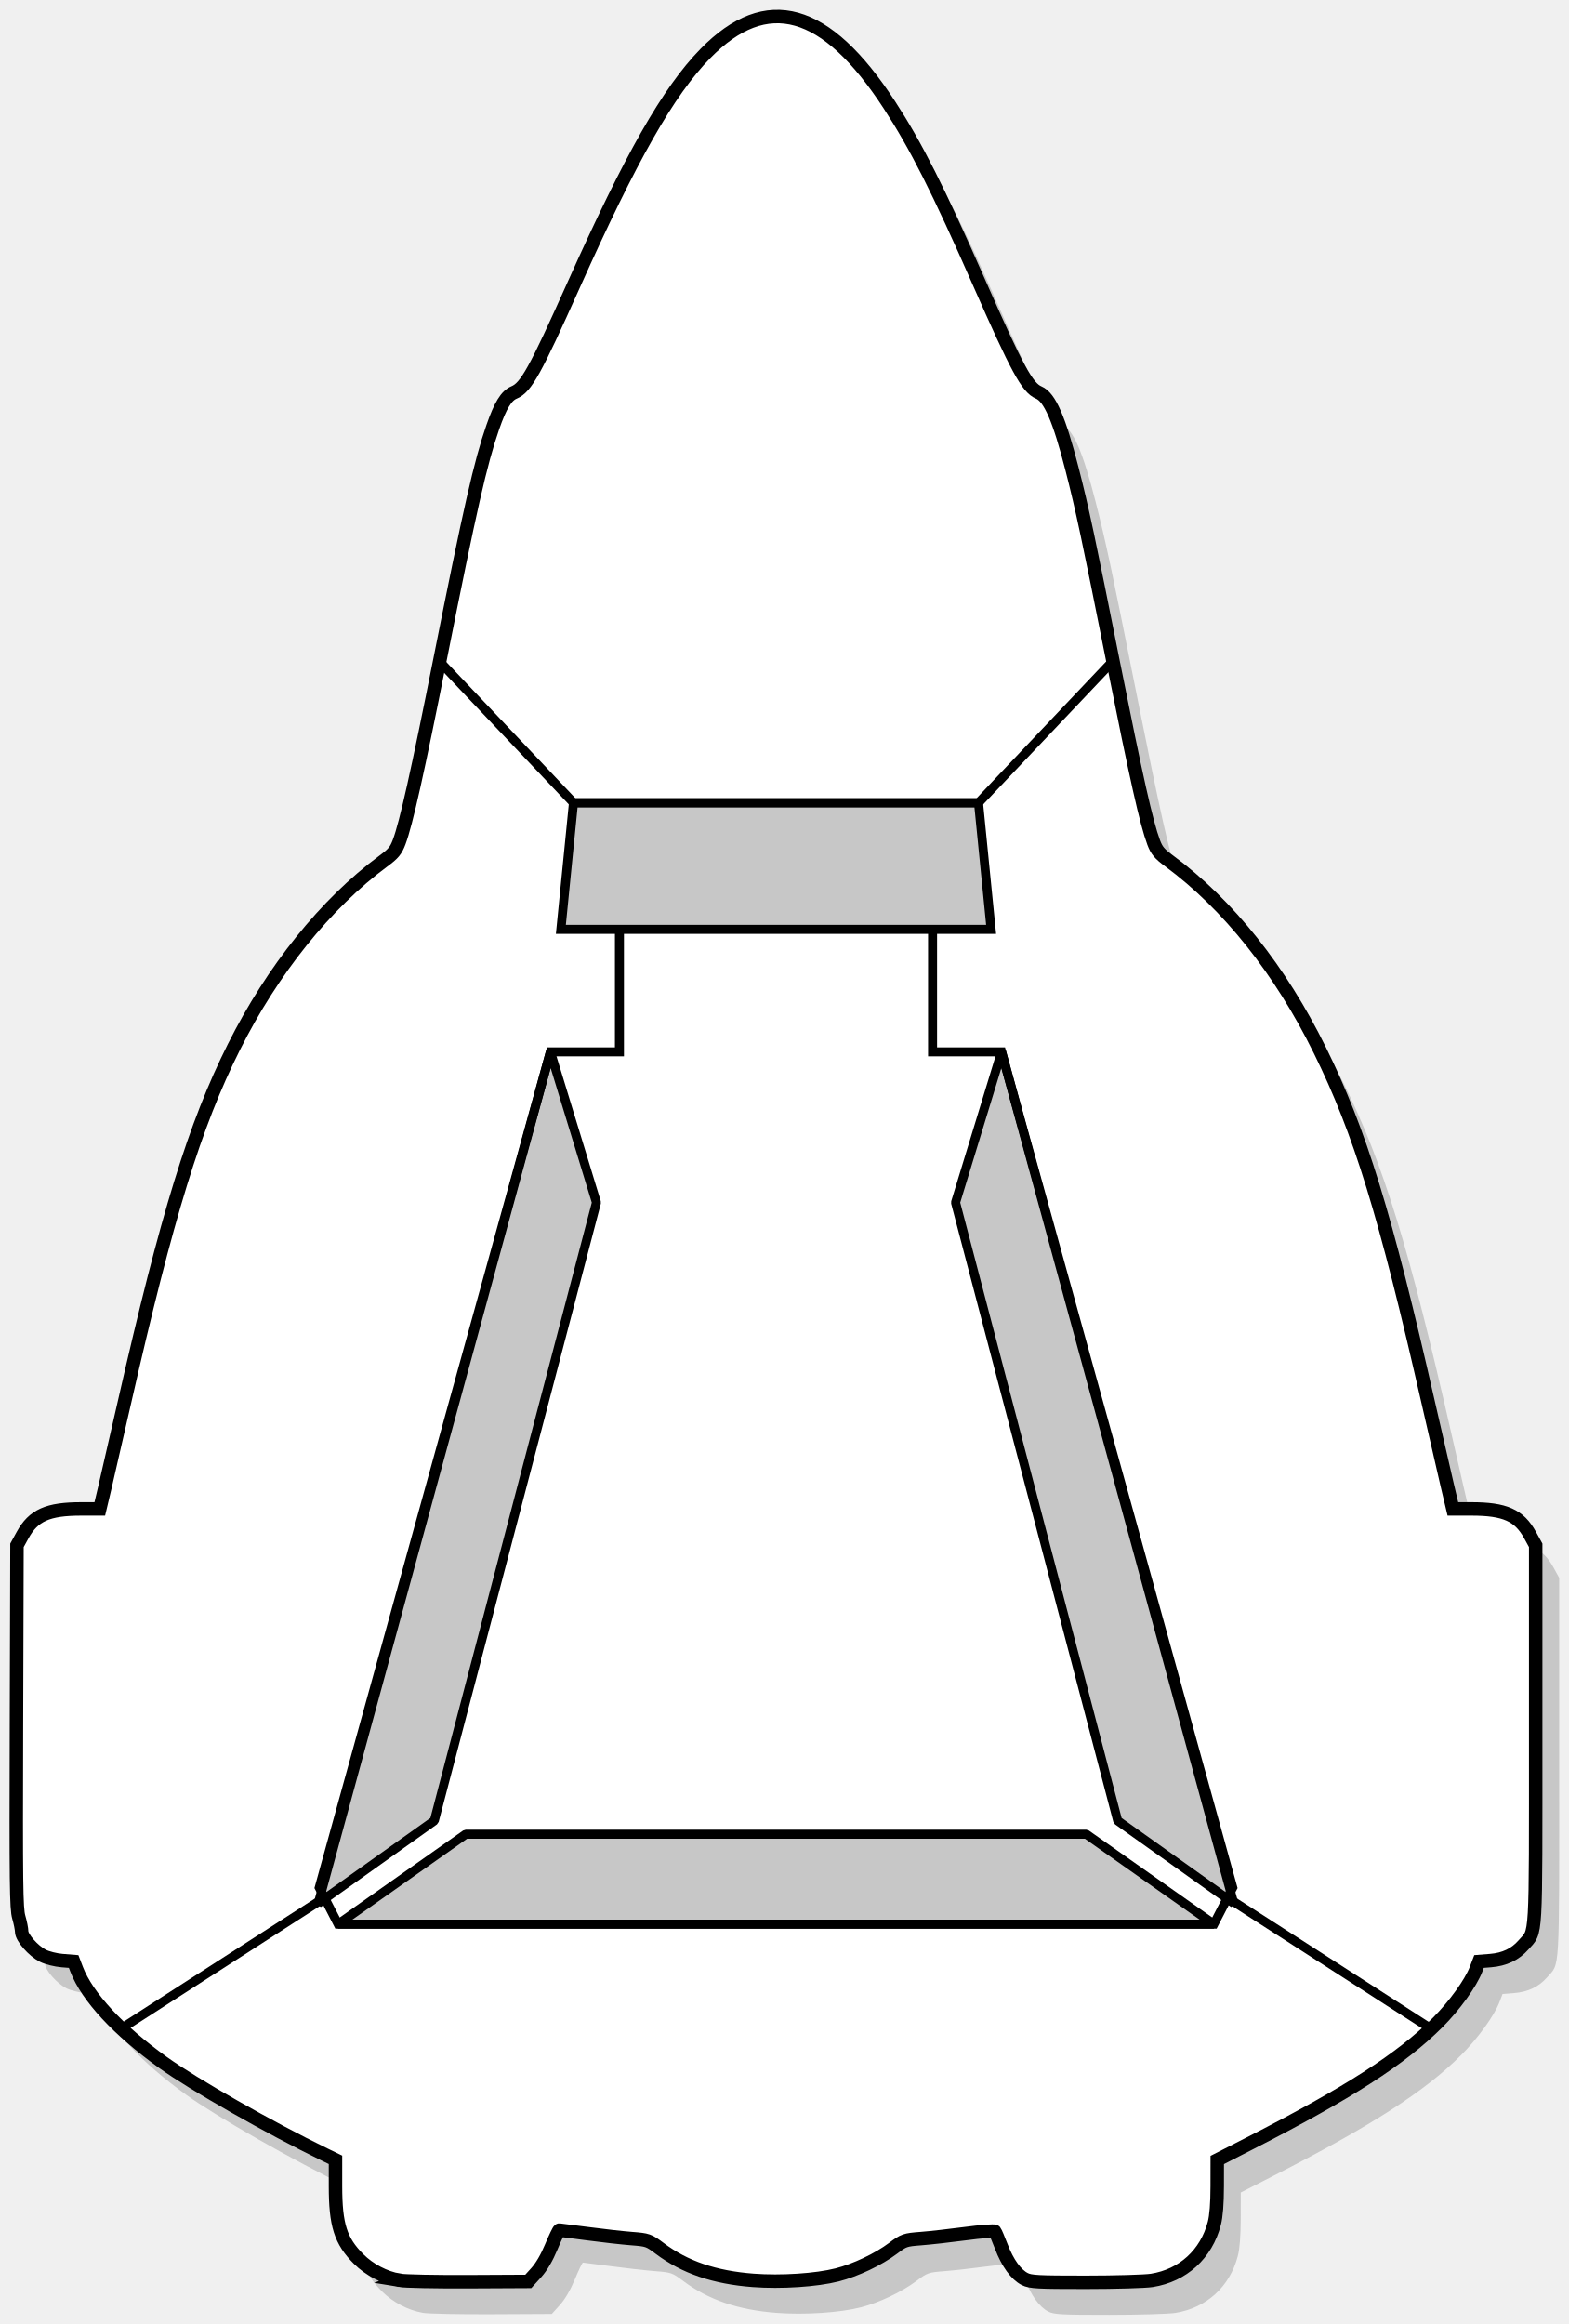
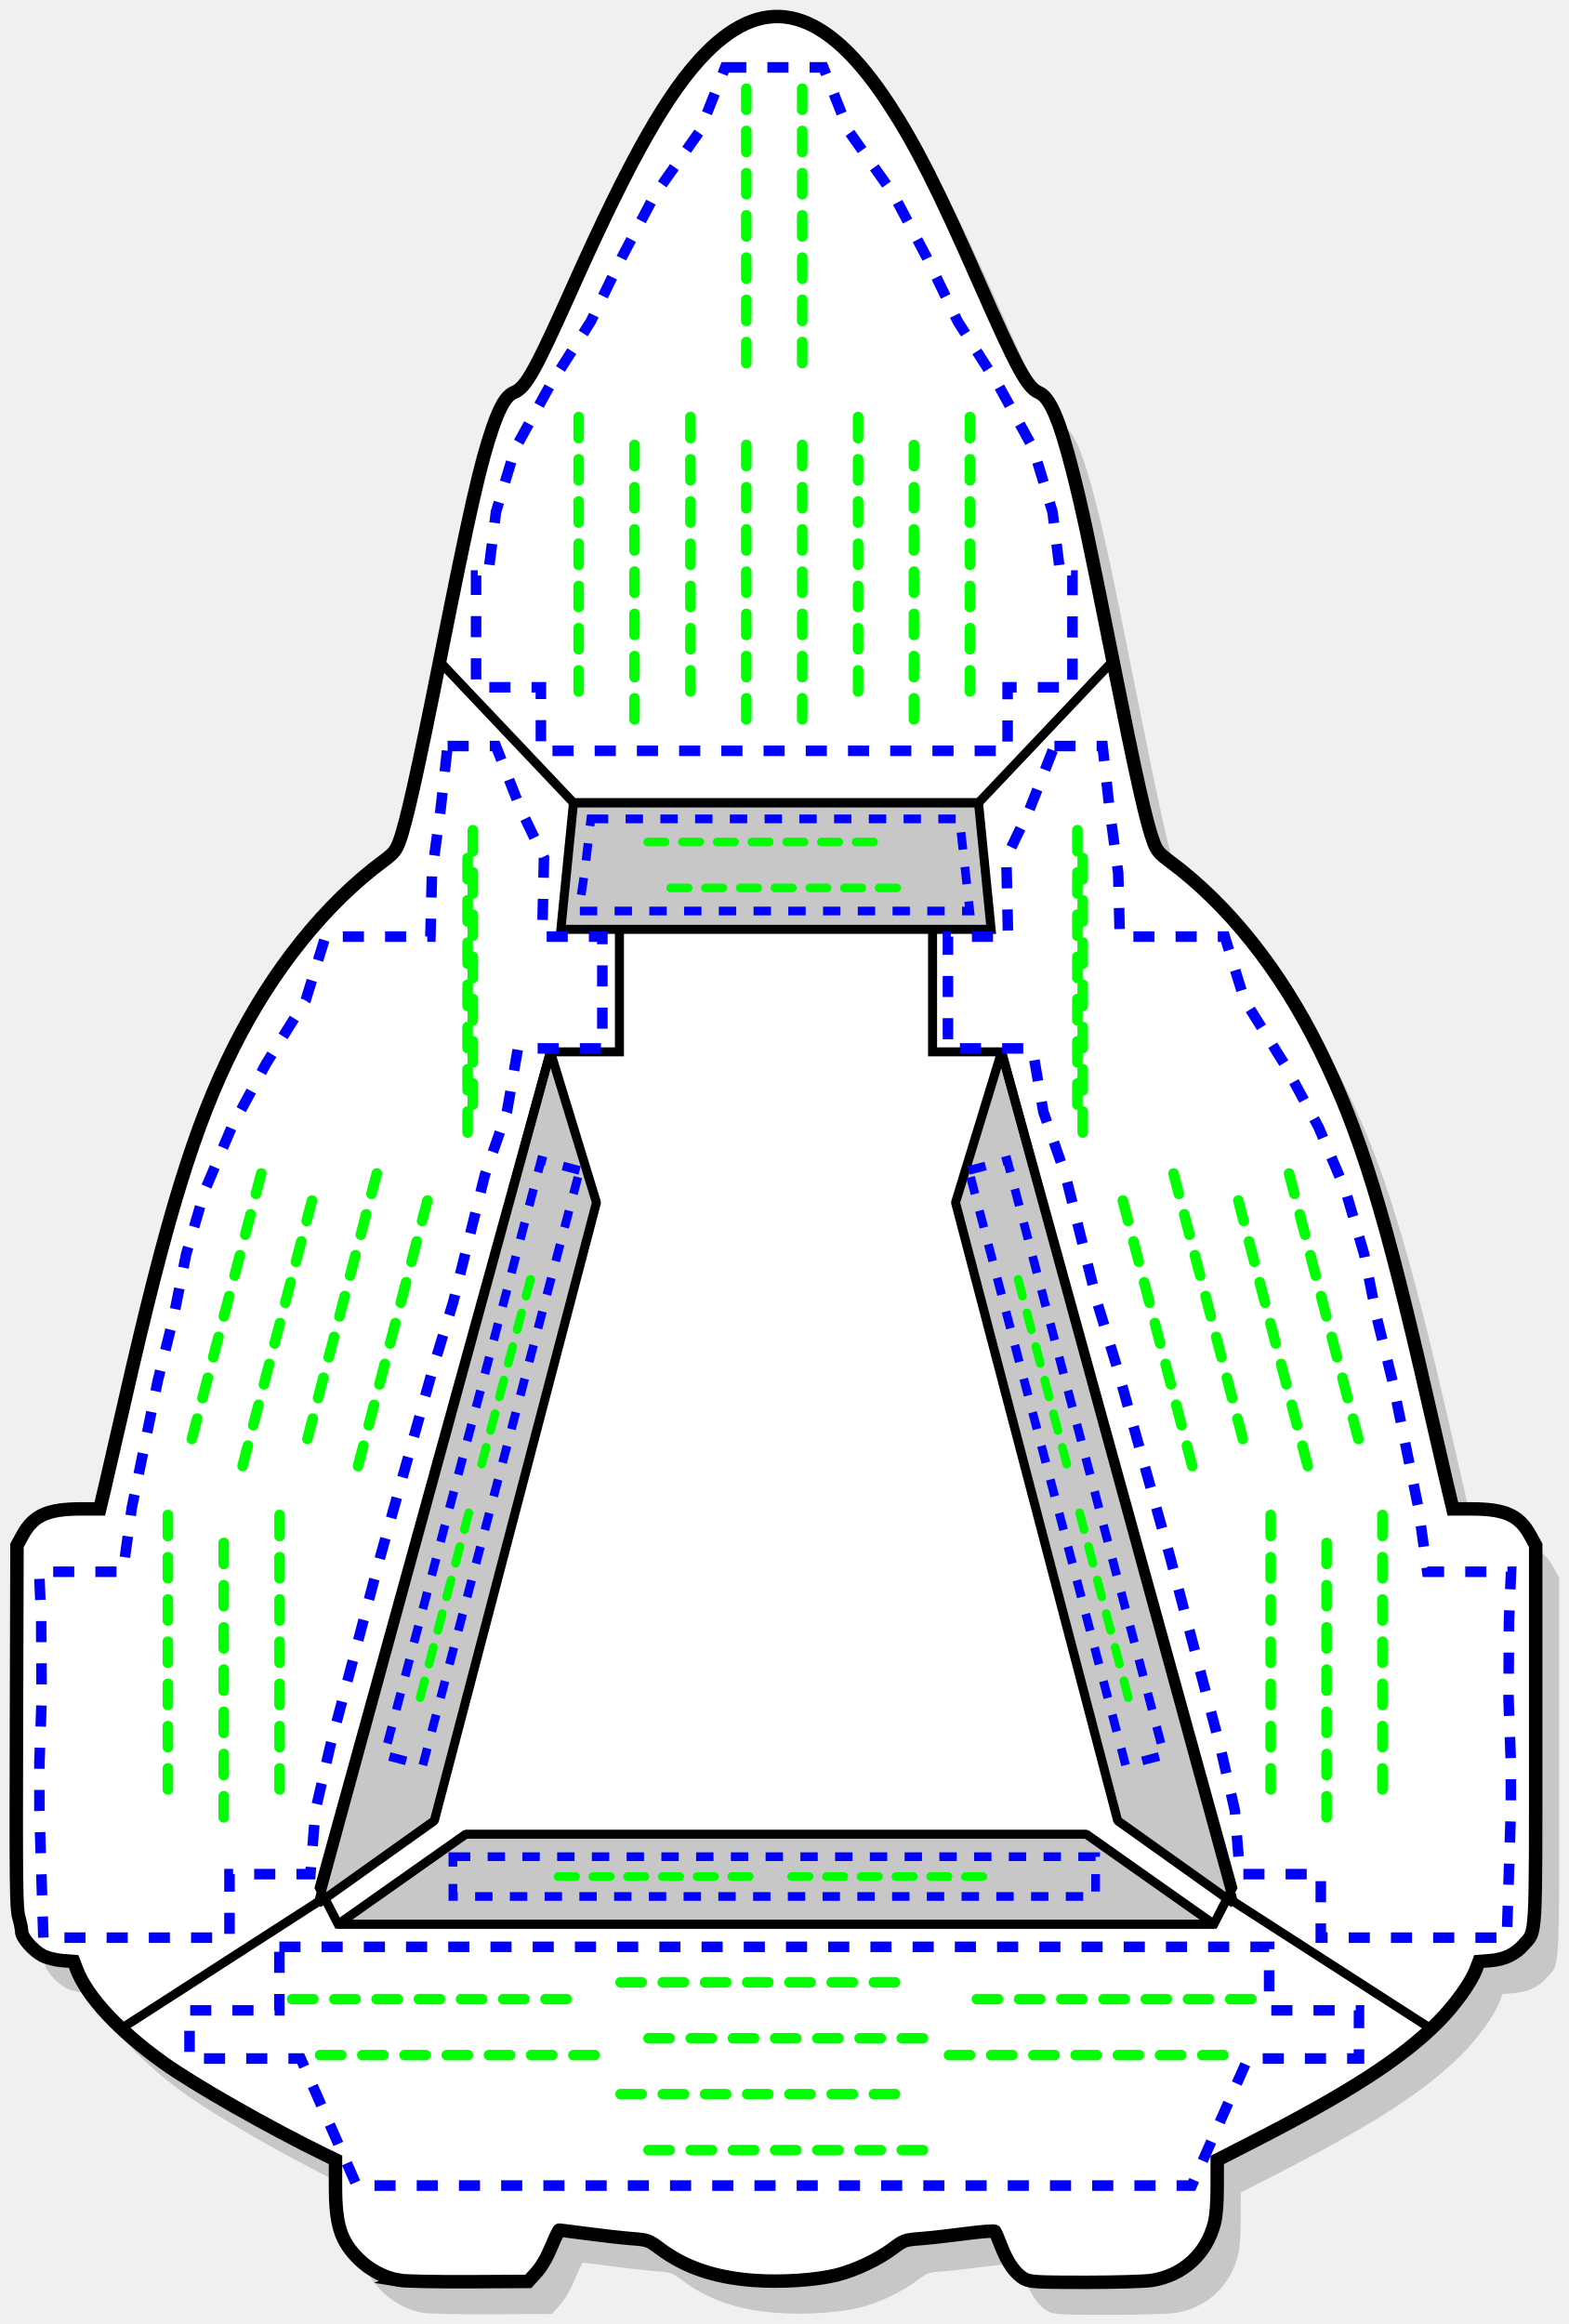
<svg xmlns="http://www.w3.org/2000/svg" viewBox="7.5 52.125 174 257.75">
  <defs>
    <clipPath id="pd-ex1">
      <path clip-rule="evenodd" d="M-4-3H169V250H-4zM57.686 112.87l4.602 15.056-17.311 65.992-11.657 8.3zzM60.412 85.425h42.821l1.29 12.95H59.121zz" />
    </clipPath>
    <clipPath id="pd-ex2">
      <path clip-rule="evenodd" d="M-4-3H169V250H-4zM35.886 204.875h91.872l-12.809-9.03H48.695zz" />
    </clipPath>
    <clipPath id="pd-ex3">
      <path clip-rule="evenodd" d="M-4-3H169V250H-4zM105.958 112.87l-4.602 15.056 17.311 65.992 11.657 8.3zzM60.412 85.425h42.821l1.29 12.95H59.121zz" />
    </clipPath>
  </defs>
  <g transform="matrix(1.036 0 0 1.036 0.000 34.632)" id="g273">
    <g id="armor_diagram_wige_noturret" transform="translate(8.5,17.7)">
      <path style="fill:#c7c7c7" id="path_drop_shadow" d="M44.013 246.783c-1.57-.269-3.204-1.124-4.365-2.284-1.929-1.927-2.472-3.641-2.472-7.798v-2.816l-1.15-.559c-5.913-2.874-14.034-7.501-17.35-9.885-4.76-3.423-8.098-7.027-9.215-9.95l-.32-.837-1.239-.099c-.681-.055-1.609-.288-2.061-.519-1.021-.521-2.266-1.943-2.266-2.589 0-.266-.138-.958-.307-1.538-.268-.922-.299-3.499-.25-20.431l.057-19.376 .6-1.093c1.167-2.126 2.694-2.807 6.292-2.807h1.973l.512-2.15c.281-1.183 1.238-5.345 2.126-9.25 4.558-20.044 7.529-29.688 11.726-38.061 4.143-8.265 9.839-15.347 16.006-19.9 1.07-.79 1.337-1.113 1.685-2.039 .74-1.968 1.973-7.479 4.385-19.6 3.209-16.124 4.323-21.025 5.637-24.8 .816-2.344 1.447-3.374 2.277-3.721 1.287-.538 2.248-2.269 6.371-11.479 6.143-13.721 10.139-20.744 14.117-24.808 6.556-6.699 12.907-4.923 19.699 5.508 2.864 4.398 5.22 9.065 9.594 19 4.067 9.239 5.171 11.274 6.391 11.784 1.179 .493 2.196 2.829 3.574 8.216 1.093 4.268 1.747 7.339 4.43 20.8 2.439 12.233 3.53 17.088 4.303 19.148 .327 .872 .612 1.212 1.666 1.991 6.309 4.659 11.895 11.675 16.129 20.261 4.3 8.721 7.019 17.559 11.598 37.7 .788 3.465 1.704 7.447 2.037 8.85l.605 2.55h1.974c3.599 0 5.126 .681 6.293 2.807l.6 1.093v20.3c0 22.484 .093 20.883-1.306 22.476-.887 1.01-2.035 1.557-3.521 1.676l-1.239 .099-.32 .837c-.563 1.475-2.311 3.897-4.113 5.699-3.893 3.893-9.589 7.558-20.071 12.913l-3.523 1.8-.004 2.808c-.003 1.865-.107 3.203-.311 3.985-.857 3.292-3.358 5.57-6.693 6.098-.715 .113-3.91 .206-7.1 .207-5.125 0-5.881-.04-6.495-.348-.942-.474-1.845-1.724-2.518-3.484-.308-.806-.619-1.537-.692-1.623-.072-.087-1.474 .02-3.114 .238-1.64 .217-3.792 .458-4.782 .535-1.734 .134-1.844 .173-3 1.041-1.575 1.183-4.015 2.342-5.983 2.842-2.233 .568-6.003 .815-8.985 .589-4.154-.315-7.328-1.4-10.033-3.431-1.156-.868-1.266-.906-3-1.041-.99-.077-3.105-.313-4.7-.526s-2.955-.387-3.022-.388c-.067 0-.457 .809-.868 1.799-.478 1.154-1.055 2.141-1.606 2.75l-.86 .95-6.373 .032c-3.505 .017-6.851-.05-7.435-.15z" />
      <defs>
        <clipPath id="wige-noturret-armor-outline-1" clipPathUnits="userSpaceOnUse">
          <path d="m 41.496,243.3 c -1.57,-0.269 -3.204,-1.124 -4.365,-2.284 -1.929,-1.927 -2.472,-3.641 -2.472,-7.798 v -2.816 l -1.15,-0.559 c -5.913,-2.874 -14.034,-7.501 -17.35,-9.885 -4.76,-3.423 -8.098,-7.027 -9.215,-9.95 l -0.32,-0.837 -1.239,-0.099 c -0.681,-0.055 -1.609,-0.288 -2.061,-0.519 -1.021,-0.521 -2.266,-1.943 -2.266,-2.589 0,-0.266 -0.138,-0.958 -0.307,-1.538 -0.268,-0.922 -0.299,-3.499 -0.25,-20.431 l 0.057,-19.376 0.6,-1.093 c 1.167,-2.126 2.694,-2.807 6.292,-2.807 h 1.973 l 0.512,-2.15 c 0.281,-1.183 1.238,-5.345 2.126,-9.25 4.558,-20.044 7.529,-29.688 11.726,-38.061 4.143,-8.265 9.839,-15.347 16.006,-19.9 1.07,-0.79 1.337,-1.113 1.685,-2.039 0.74,-1.968 1.973,-7.479 4.385,-19.6 3.209,-16.124 4.323,-21.025 5.637,-24.8 0.816,-2.344 1.447,-3.374 2.277,-3.721 1.287,-0.538 2.248,-2.269 6.371,-11.479 6.143,-13.721 10.139,-20.744 14.117,-24.808 6.556,-6.699 12.907,-4.923 19.699,5.508 2.864,4.398 5.22,9.065 9.594,19 4.067,9.239 5.171,11.274 6.391,11.784 1.179,0.493 2.196,2.829 3.574,8.216 1.093,4.268 1.747,7.339 4.43,20.8 2.439,12.233 3.53,17.088 4.303,19.148 0.327,0.872 0.612,1.212 1.666,1.991 6.309,4.659 11.895,11.675 16.129,20.261 4.3,8.721 7.019,17.559 11.598,37.7 0.788,3.465 1.704,7.447 2.037,8.85 l 0.605,2.55 h 1.974 c 3.599,0 5.126,0.681 6.293,2.807 l 0.6,1.093 v 20.3 c 0,22.484 0.093,20.883 -1.306,22.476 -0.887,1.01 -2.035,1.557 -3.521,1.676 l -1.239,0.099 -0.32,0.837 c -0.563,1.475 -2.311,3.897 -4.113,5.699 -3.893,3.893 -9.589,7.558 -20.071,12.913 l -3.523,1.8 -0.004,2.808 c -0.003,1.865 -0.107,3.203 -0.311,3.985 -0.857,3.292 -3.358,5.57 -6.693,6.098 -0.715,0.113 -3.91,0.206 -7.1,0.207 -5.125,0 -5.881,-0.04 -6.495,-0.348 -0.942,-0.474 -1.845,-1.724 -2.518,-3.484 -0.308,-0.806 -0.619,-1.537 -0.692,-1.623 -0.072,-0.087 -1.474,0.02 -3.114,0.238 -1.64,0.217 -3.792,0.458 -4.782,0.535 -1.734,0.134 -1.844,0.173 -3,1.041 -1.575,1.183 -4.015,2.342 -5.983,2.842 -2.233,0.568 -6.003,0.815 -8.985,0.589 -4.154,-0.315 -7.328,-1.4 -10.033,-3.431 -1.156,-0.868 -1.266,-0.906 -3,-1.041 -0.99,-0.077 -3.105,-0.313 -4.7,-0.526 -1.595,-0.213 -2.955,-0.387 -3.022,-0.388 -0.067,0 -0.457,0.809 -0.868,1.799 -0.478,1.154 -1.055,2.141 -1.606,2.75 l -0.86,0.95 -6.373,0.032 c -3.505,0.017 -6.851,-0.05 -7.435,-0.15 z" />
        </clipPath>
      </defs>
      <g clip-path="url(#wige-noturret-armor-outline-1)">
        <rect fill="#ffffff" stroke="none" pointer-events="none" x="-30" y="-50" width="230" height="350" />
        <path class="armor unitLocation" data-loc="FR" fill="#ffffff" stroke="none" d="M0-50H170L117.764 70.075 103.504 85.125H60.14L45.88 70.075z" />
        <path class="armor unitLocation" data-loc="RR" fill="#ffffff" stroke="none" d="M0 223.9l33.48-21.558 1.46 2.833h93.764l1.46-2.833L170 228v72H0z" />
        <g clip-path="url(#pd-ex1)">
          <path class="armor unitLocation" data-loc="LS" fill="#ffffff" stroke="none" d="M-30-50H0L45.88 70.075l14.26 15.05L58.79 98.675H65.06V111.79H57.67L32.92 201.255l.56 1.087L0 223.9H-30z" clip-path="url(#pd-ex2)" />
        </g>
        <g clip-path="url(#pd-ex3)">
          <path class="armor unitLocation" data-loc="RS" fill="#ffffff" stroke="none" d="M170-50h30V228H170l-39.836-25.658.56-1.087L105.974 111.79H98.584V98.675H104.854L103.504 85.125l14.26-15.05z" clip-path="url(#pd-ex2)" />
        </g>
      </g>
      <path style="fill:none;stroke-width:1.44;stroke:#000000" id="path_outline" d="M41.496 243.3c-1.57-.269-3.204-1.124-4.365-2.284-1.929-1.927-2.472-3.641-2.472-7.798v-2.816l-1.15-.559c-5.913-2.874-14.034-7.501-17.35-9.885-4.76-3.423-8.098-7.027-9.215-9.95l-.32-.837-1.239-.099c-.681-.055-1.609-.288-2.061-.519-1.021-.521-2.266-1.943-2.266-2.589 0-.266-.138-.958-.307-1.538-.268-.922-.299-3.499-.25-20.431l.057-19.376 .6-1.093c1.167-2.126 2.694-2.807 6.292-2.807h1.973l.512-2.15c.281-1.183 1.238-5.345 2.126-9.25 4.558-20.044 7.529-29.688 11.726-38.061 4.143-8.265 9.839-15.347 16.006-19.9 1.07-.79 1.337-1.113 1.685-2.039 .74-1.968 1.973-7.479 4.385-19.6 3.209-16.124 4.323-21.025 5.637-24.8 .816-2.344 1.447-3.374 2.277-3.721 1.287-.538 2.248-2.269 6.371-11.479 6.143-13.721 10.139-20.744 14.117-24.808 6.556-6.699 12.907-4.923 19.699 5.508 2.864 4.398 5.22 9.065 9.594 19 4.067 9.239 5.171 11.274 6.391 11.784 1.179 .493 2.196 2.829 3.574 8.216 1.093 4.268 1.747 7.339 4.43 20.8 2.439 12.233 3.53 17.088 4.303 19.148 .327 .872 .612 1.212 1.666 1.991 6.309 4.659 11.895 11.675 16.129 20.261 4.3 8.721 7.019 17.559 11.598 37.7 .788 3.465 1.704 7.447 2.037 8.85l.605 2.55h1.974c3.599 0 5.126 .681 6.293 2.807l.6 1.093v20.3c0 22.484 .093 20.883-1.306 22.476-.887 1.01-2.035 1.557-3.521 1.676l-1.239 .099-.32 .837c-.563 1.475-2.311 3.897-4.113 5.699-3.893 3.893-9.589 7.558-20.071 12.913l-3.523 1.8-.004 2.808c-.003 1.865-.107 3.203-.311 3.985-.857 3.292-3.358 5.57-6.693 6.098-.715 .113-3.91 .206-7.1 .207-5.125 0-5.881-.04-6.495-.348-.942-.474-1.845-1.724-2.518-3.484-.308-.806-.619-1.537-.692-1.623-.072-.087-1.474 .02-3.114 .238-1.64 .217-3.792 .458-4.782 .535-1.734 .134-1.844 .173-3 1.041-1.575 1.183-4.015 2.342-5.983 2.842-2.233 .568-6.003 .815-8.985 .589-4.154-.315-7.328-1.4-10.033-3.431-1.156-.868-1.266-.906-3-1.041-.99-.077-3.105-.313-4.7-.526s-2.955-.387-3.022-.388c-.067 0-.457 .809-.868 1.799-.478 1.154-1.055 2.141-1.606 2.75l-.86 .95-6.373 .032c-3.505 .017-6.851-.05-7.435-.15z" />
      <path style="fill:#c7c7c7;stroke-width:0.966;stroke:#000000" d="M60.14 85.125h43.364l1.35 13.55H58.79z" class="structure unitLocation" data-loc="FR" />
      <path style="fill:#c7c7c7;stroke-width:0.966;stroke:#000000;stroke-linejoin:bevel" d="M57.67 111.79l4.93 16.13L45.24 194.1l-12.43 8.85z" class="structure unitLocation" data-loc="LS" />
      <path style="fill:#c7c7c7;stroke-width:0.966;stroke:#000000;stroke-linejoin:bevel" d="M105.974 111.79l-4.93 16.13 17.36 66.18 12.43 8.85z" class="structure unitLocation" data-loc="RS" />
      <path style="fill:#c7c7c7;stroke-width:0.966;stroke:#000000;stroke-linejoin:bevel" d="M34.94 205.175h93.764l-13.66-9.63H48.6z" class="structure unitLocation" data-loc="RR" />
      <path style="fill:none;stroke-width:0.966;stroke:#000000" d="M11.87 216.255l21.61-13.913 1.46 2.833h93.764l1.46-2.833 21.61 13.913M33.48 202.342l-.56-1.087L57.67 111.79h7.39V98.675m33.524 0V111.79h7.39l24.75 89.465-.56 1.087M45.88 70.075l14.26 15.05h43.364l14.26-15.05" />
      <g fill="none" id="armorPips">
-         <g transform="translate(81.635,5.58)" class="paperdoll-pip-profile">
-           <rect x="-6.07" width="12.14" y="0" height="6.8" data-fill="armor" data-location="FR" />
-           <rect x="-11.48" width="22.96" y="6.8" height="6.8" data-fill="armor" data-location="FR" />
-           <rect x="-15.68" width="31.36" y="13.6" height="6.8" data-fill="armor" data-location="FR" />
-           <rect x="-18.67" width="37.34" y="20.4" height="6.8" data-fill="armor" data-location="FR" />
-           <rect x="-22.26" width="44.52" y="27.2" height="6.8" data-fill="armor" data-location="FR" />
-           <rect x="-27.35" width="54.7" y="34.0" height="6.8" data-fill="armor" data-location="FR" />
-           <rect x="-29.76" width="59.52" y="40.8" height="6.8" data-fill="armor" data-location="FR" />
-           <rect x="-31.46" width="62.92" y="47.6" height="6.8" data-fill="armor" data-location="FR" />
-           <rect x="-32.74" width="65.48" y="54.4" height="6.8" data-fill="armor" data-location="FR" />
-           <rect x="-32.74" width="65.48" y="61.2" height="6.8" data-fill="armor" data-location="FR" />
-           <rect x="-25.8" width="51.6" y="68" height="6.8" data-fill="armor" data-location="FR" />
+         <path data-fill="armor" data-location="FR" d="M 76.38 6.4 L 86.89 6.4 L 89.59 13.2 L 94.4 20 L 97.99 26.8 L 101.28 33.6 L 105.62 40.4 L 109.37 47.2 L 111.43 54 L 112.28 60.8 L 113.56 60.8 L 113.56 72.76 L 106.62 72.76 L 106.62 79.56 L 56.65 79.56 L 56.65 72.76 L 49.71 72.76 L 49.71 60.8 L 50.99 60.8 L 51.84 54 L 53.9 47.2 L 57.65 40.4 L 61.99 33.6 L 65.28 26.8 L 68.87 20 L 73.68 13.2 Z" style="fill: none; stroke: rgb(0, 0, 255); stroke-width: 1.13; stroke-dasharray: 2.26;" />
+         <g data-rail="armor" data-location="FR">
+           <path d="M 78.64 8.68 L 78.64 38.6" style="fill: none; stroke: rgb(0, 255, 0); stroke-width: 1.13; stroke-linecap: round; stroke-dasharray: 2.26;" data-rail-capacity="5" data-rail-index="1" />
+           <path d="M 84.63 8.68 L 84.63 38.6" style="fill: none; stroke: rgb(0, 255, 0); stroke-width: 1.13; stroke-linecap: round; stroke-dasharray: 2.26;" data-rail-capacity="5" data-rail-index="2" />
+           <path d="M 72.66 43.83 L 72.66 73.75" style="fill: none; stroke: rgb(0, 255, 0); stroke-width: 1.13; stroke-linecap: round; stroke-dasharray: 2.26;" data-rail-capacity="5" data-rail-index="3" />
+           <path d="M 90.61 43.83 L 90.61 73.75" style="fill: none; stroke: rgb(0, 255, 0); stroke-width: 1.13; stroke-linecap: round; stroke-dasharray: 2.26;" data-rail-capacity="5" data-rail-index="4" />
+           <path d="M 60.69 43.83 L 60.69 73.75" style="fill: none; stroke: rgb(0, 255, 0); stroke-width: 1.13; stroke-linecap: round; stroke-dasharray: 2.26;" data-rail-capacity="5" data-rail-index="5" />
+           <path d="M 102.58 43.83 L 102.58 73.75" style="fill: none; stroke: rgb(0, 255, 0); stroke-width: 1.13; stroke-linecap: round; stroke-dasharray: 2.26;" data-rail-capacity="5" data-rail-index="6" />
+           <path d="M 78.64 46.82 L 78.64 76.74" style="fill: none; stroke: rgb(0, 255, 0); stroke-width: 1.13; stroke-linecap: round; stroke-dasharray: 2.26;" data-rail-capacity="5" data-rail-index="7" />
+           <path d="M 84.63 46.82 L 84.63 76.74" style="fill: none; stroke: rgb(0, 255, 0); stroke-width: 1.13; stroke-linecap: round; stroke-dasharray: 2.26;" data-rail-capacity="5" data-rail-index="8" />
+           <path d="M 66.67 46.82 L 66.67 76.74" style="fill: none; stroke: rgb(0, 255, 0); stroke-width: 1.13; stroke-linecap: round; stroke-dasharray: 2.26;" data-rail-capacity="5" data-rail-index="9" />
+           <path d="M 96.59 46.82 L 96.59 76.74" style="fill: none; stroke: rgb(0, 255, 0); stroke-width: 1.13; stroke-linecap: round; stroke-dasharray: 2.26;" data-rail-capacity="5" data-rail-index="10" />
        </g>
-         <g transform="translate(100.55,78.23399)" class="paperdoll-pip-profile">
-           <rect x="10.26" width="6.8" y="0" height="6.8" data-fill="armor" data-location="RS" />
-           <rect x="4.93" width="13.63" y="6.8" height="6.8" data-fill="armor" data-location="RS" />
-           <rect x="5.3" width="13.6" y="13.6" height="6.8" data-fill="armor" data-location="RS" />
-           <rect x="-1.14" width="31.28" y="20.4" height="6.8" data-fill="armor" data-location="RS" />
-           <rect x="-1.14" width="35.5" y="27.2" height="6.8" data-fill="armor" data-location="RS" />
-           <rect x="7.9" width="30.73" y="34.0" height="6.8" data-fill="armor" data-location="RS" />
-           <rect x="10.27" width="31.45" y="40.8" height="6.8" data-fill="armor" data-location="RS" />
-           <rect x="12.63" width="31.775" y="47.6" height="6.8" data-fill="armor" data-location="RS" />
-           <rect x="13.8" width="31.9" y="54.4" height="6.8" data-fill="armor" data-location="RS" />
-           <rect x="15.88" width="31.25" y="61.2" height="6.8" data-fill="armor" data-location="RS" />
-           <rect x="17.97" width="31.1" y="68" height="6.8" data-fill="armor" data-location="RS" />
-           <rect x="19.53" width="30.41" y="74.8" height="6.8" data-fill="armor" data-location="RS" />
-           <rect x="21.9" width="29.92" y="81.6" height="6.8" data-fill="armor" data-location="RS" />
-           <rect x="23.36" width="37.43" y="88.4" height="6.8" data-fill="armor" data-location="RS" />
-           <rect x="25.43" width="34.92" y="95.2" height="6.8" data-fill="armor" data-location="RS" />
-           <rect x="26.99" width="33.7" y="102" height="6.8" data-fill="armor" data-location="RS" />
-           <rect x="29.05" width="31.79" y="108.8" height="6.8" data-fill="armor" data-location="RS" />
-           <rect x="30.12" width="30.57" y="115.6" height="6.8" data-fill="armor" data-location="RS" />
-           <rect x="38.78" width="21.56" y="122.4" height="6.8" data-fill="armor" data-location="RS" />
+         <path data-fill="armor" data-location="RS" d="M 111.63 79.05 L 116.79 79.05 L 117.54 85.85 L 118.46 92.65 L 118.63 99.45 L 129.87 99.45 L 131.98 106.25 L 136.23 113.05 L 139.91 119.85 L 142.8 126.65 L 144.79 133.45 L 146.15 140.25 L 147.83 147.05 L 150.61 160.65 L 151.55 167.45 L 160.52 167.45 L 160.3 172.62 L 160.25 181.05 L 160.5 187.85 L 160.5 193.02 L 160.07 206.62 L 140.15 206.62 L 140.15 199.82 L 131.49 199.82 L 130.95 193.02 L 129.39 186.22 L 124 165.82 L 118.29 145.42 L 116.21 138.62 L 112.82 125.02 L 110.45 118.22 L 109.27 111.42 L 100.23 111.42 L 100.23 99.45 L 106.67 99.45 L 106.48 91.02 L 108.96 85.85 Z" style="fill: none; stroke: rgb(0, 0, 255); stroke-width: 1.13; stroke-dasharray: 2.26;" />
+         <g data-rail="armor" data-location="RS">
+           <path d="M 114.09 88.06 L 114.09 117.98" style="fill: none; stroke: rgb(0, 255, 0); stroke-width: 1.13; stroke-linecap: round; stroke-dasharray: 2.26;" data-rail-capacity="5" data-rail-index="1" />
+           <path d="M 124.38 124.81 L 131.94 153.76" style="fill: none; stroke: rgb(0, 255, 0); stroke-width: 1.13; stroke-linecap: round; stroke-dasharray: 2.26;" data-rail-capacity="5" data-rail-index="2" />
+           <path d="M 136.75 124.81 L 144.31 153.76" style="fill: none; stroke: rgb(0, 255, 0); stroke-width: 1.13; stroke-linecap: round; stroke-dasharray: 2.26;" data-rail-capacity="5" data-rail-index="3" />
+           <path d="M 146.75 161.37 L 146.75 191.29" style="fill: none; stroke: rgb(0, 255, 0); stroke-width: 1.13; stroke-linecap: round; stroke-dasharray: 2.26;" data-rail-capacity="5" data-rail-index="4" />
+           <path d="M 134.78 161.37 L 134.78 191.29" style="fill: none; stroke: rgb(0, 255, 0); stroke-width: 1.13; stroke-linecap: round; stroke-dasharray: 2.26;" data-rail-capacity="5" data-rail-index="5" />
+           <path d="M 114.66 91.05 L 114.66 120.97" style="fill: none; stroke: rgb(0, 255, 0); stroke-width: 1.13; stroke-linecap: round; stroke-dasharray: 2.26;" data-rail-capacity="5" data-rail-index="6" />
+           <path d="M 131.32 127.71 L 138.89 156.65" style="fill: none; stroke: rgb(0, 255, 0); stroke-width: 1.13; stroke-linecap: round; stroke-dasharray: 2.26;" data-rail-capacity="5" data-rail-index="7" />
+           <path d="M 140.77 164.36 L 140.77 194.28" style="fill: none; stroke: rgb(0, 255, 0); stroke-width: 1.13; stroke-linecap: round; stroke-dasharray: 2.26;" data-rail-capacity="5" data-rail-index="8" />
+           <path d="M 118.95 127.71 L 126.52 156.65" style="fill: none; stroke: rgb(0, 255, 0); stroke-width: 1.13; stroke-linecap: round; stroke-dasharray: 2.26;" data-rail-capacity="5" data-rail-index="9" />
        </g>
-         <g transform="matrix(-1,0,0,1,62.907,78.23399)" class="paperdoll-pip-profile">
-           <rect x="10.26" width="6.8" y="0" height="6.8" data-fill="armor" data-location="LS" />
-           <rect x="4.93" width="13.63" y="6.8" height="6.8" data-fill="armor" data-location="LS" />
-           <rect x="5.3" width="13.6" y="13.6" height="6.8" data-fill="armor" data-location="LS" />
-           <rect x="-1.14" width="31.28" y="20.4" height="6.8" data-fill="armor" data-location="LS" />
-           <rect x="-1.14" width="35.5" y="27.2" height="6.8" data-fill="armor" data-location="LS" />
-           <rect x="7.9" width="30.73" y="34.0" height="6.8" data-fill="armor" data-location="LS" />
-           <rect x="10.27" width="31.45" y="40.8" height="6.8" data-fill="armor" data-location="LS" />
-           <rect x="12.63" width="31.775" y="47.6" height="6.8" data-fill="armor" data-location="LS" />
-           <rect x="13.8" width="31.9" y="54.4" height="6.8" data-fill="armor" data-location="LS" />
-           <rect x="15.88" width="31.25" y="61.2" height="6.8" data-fill="armor" data-location="LS" />
-           <rect x="17.97" width="31.1" y="68" height="6.8" data-fill="armor" data-location="LS" />
-           <rect x="19.53" width="30.41" y="74.8" height="6.8" data-fill="armor" data-location="LS" />
-           <rect x="21.9" width="29.92" y="81.6" height="6.8" data-fill="armor" data-location="LS" />
-           <rect x="23.36" width="37.43" y="88.4" height="6.8" data-fill="armor" data-location="LS" />
-           <rect x="25.43" width="34.92" y="95.2" height="6.8" data-fill="armor" data-location="LS" />
-           <rect x="26.99" width="33.7" y="102" height="6.8" data-fill="armor" data-location="LS" />
-           <rect x="29.05" width="31.79" y="108.8" height="6.8" data-fill="armor" data-location="LS" />
-           <rect x="30.12" width="30.57" y="115.6" height="6.8" data-fill="armor" data-location="LS" />
-           <rect x="38.78" width="21.56" y="122.4" height="6.8" data-fill="armor" data-location="LS" />
+         <path data-fill="armor" data-location="LS" d="M 46.66 79.05 L 51.83 79.05 L 54.5 85.85 L 56.98 91.02 L 56.79 99.45 L 63.23 99.45 L 63.23 111.42 L 54.19 111.42 L 53.01 118.22 L 50.64 125.02 L 47.25 138.62 L 45.17 145.42 L 39.46 165.82 L 34.07 186.22 L 32.51 193.02 L 31.97 199.82 L 23.31 199.82 L 23.31 206.62 L 3.38 206.62 L 2.96 193.02 L 2.96 187.85 L 3.2 181.05 L 3.15 172.62 L 2.93 167.45 L 11.9 167.45 L 12.84 160.65 L 15.62 147.05 L 17.31 140.25 L 18.67 133.45 L 20.66 126.65 L 23.55 119.85 L 27.23 113.05 L 31.47 106.25 L 33.58 99.45 L 44.82 99.45 L 44.99 92.65 L 45.91 85.85 Z" style="fill: none; stroke: rgb(0, 0, 255); stroke-width: 1.13; stroke-dasharray: 2.26;" />
+         <g data-rail="armor" data-location="LS">
+           <path d="M 49.36 88.06 L 49.36 117.98" style="fill: none; stroke: rgb(0, 255, 0); stroke-width: 1.13; stroke-linecap: round; stroke-dasharray: 2.26;" data-rail-capacity="5" data-rail-index="1" />
+           <path d="M 39.08 124.81 L 31.51 153.76" style="fill: none; stroke: rgb(0, 255, 0); stroke-width: 1.13; stroke-linecap: round; stroke-dasharray: 2.26;" data-rail-capacity="5" data-rail-index="2" />
+           <path d="M 26.71 124.81 L 19.14 153.76" style="fill: none; stroke: rgb(0, 255, 0); stroke-width: 1.13; stroke-linecap: round; stroke-dasharray: 2.26;" data-rail-capacity="5" data-rail-index="3" />
+           <path d="M 16.71 161.37 L 16.71 191.29" style="fill: none; stroke: rgb(0, 255, 0); stroke-width: 1.13; stroke-linecap: round; stroke-dasharray: 2.26;" data-rail-capacity="5" data-rail-index="4" />
+           <path d="M 28.67 161.37 L 28.67 191.29" style="fill: none; stroke: rgb(0, 255, 0); stroke-width: 1.13; stroke-linecap: round; stroke-dasharray: 2.26;" data-rail-capacity="5" data-rail-index="5" />
+           <path d="M 48.8 91.05 L 48.8 120.97" style="fill: none; stroke: rgb(0, 255, 0); stroke-width: 1.13; stroke-linecap: round; stroke-dasharray: 2.26;" data-rail-capacity="5" data-rail-index="6" />
+           <path d="M 32.14 127.71 L 24.57 156.65" style="fill: none; stroke: rgb(0, 255, 0); stroke-width: 1.13; stroke-linecap: round; stroke-dasharray: 2.26;" data-rail-capacity="5" data-rail-index="7" />
+           <path d="M 22.69 164.36 L 22.69 194.28" style="fill: none; stroke: rgb(0, 255, 0); stroke-width: 1.13; stroke-linecap: round; stroke-dasharray: 2.26;" data-rail-capacity="5" data-rail-index="8" />
+           <path d="M 44.5 127.71 L 36.94 156.65" style="fill: none; stroke: rgb(0, 255, 0); stroke-width: 1.13; stroke-linecap: round; stroke-dasharray: 2.26;" data-rail-capacity="5" data-rail-index="9" />
        </g>
-         <g transform="translate(81.635,206.78)" class="paperdoll-pip-profile">
-           <rect x="-53.8" width="107.6" y="0" height="6.8" data-fill="armor" data-location="RR" />
-           <rect x="-63.42" width="126.84" y="6.8" height="6.8" data-fill="armor" data-location="RR" />
-           <rect x="-51.52" width="103.04" y="13.6" height="6.8" data-fill="armor" data-location="RR" />
-           <rect x="-45.52" width="91.04" y="20.4" height="6.8" data-fill="armor" data-location="RR" />
+         <path data-fill="armor" data-location="RR" d="M 28.65 207.6 L 134.62 207.6 L 134.62 214.4 L 144.24 214.4 L 144.24 219.56 L 132.34 219.56 L 126.34 233.16 L 36.93 233.16 L 30.93 219.56 L 19.03 219.56 L 19.03 214.4 L 28.65 214.4 Z" style="fill: none; stroke: rgb(0, 0, 255); stroke-width: 1.13; stroke-dasharray: 2.26;" />
+         <g data-rail="armor" data-location="RR">
+           <path d="M 65.18 211.4 L 95.1 211.4" style="fill: none; stroke: rgb(0, 255, 0); stroke-width: 1.13; stroke-linecap: round; stroke-dasharray: 2.26;" data-rail-capacity="5" data-rail-index="1" />
+           <path d="M 30.02 213.2 L 59.94 213.2" style="fill: none; stroke: rgb(0, 255, 0); stroke-width: 1.13; stroke-linecap: round; stroke-dasharray: 2.26;" data-rail-capacity="5" data-rail-index="2" />
+           <path d="M 100.34 219.19 L 130.26 219.19" style="fill: none; stroke: rgb(0, 255, 0); stroke-width: 1.13; stroke-linecap: round; stroke-dasharray: 2.26;" data-rail-capacity="5" data-rail-index="3" />
+           <path d="M 65.18 223.37 L 95.1 223.37" style="fill: none; stroke: rgb(0, 255, 0); stroke-width: 1.13; stroke-linecap: round; stroke-dasharray: 2.26;" data-rail-capacity="5" data-rail-index="4" />
+           <path d="M 103.33 213.2 L 133.25 213.2" style="fill: none; stroke: rgb(0, 255, 0); stroke-width: 1.13; stroke-linecap: round; stroke-dasharray: 2.26;" data-rail-capacity="5" data-rail-index="5" />
+           <path d="M 68.17 217.39 L 98.09 217.39" style="fill: none; stroke: rgb(0, 255, 0); stroke-width: 1.13; stroke-linecap: round; stroke-dasharray: 2.26;" data-rail-capacity="5" data-rail-index="6" />
+           <path d="M 33.01 219.19 L 62.93 219.19" style="fill: none; stroke: rgb(0, 255, 0); stroke-width: 1.13; stroke-linecap: round; stroke-dasharray: 2.26;" data-rail-capacity="5" data-rail-index="7" />
+           <path d="M 68.17 229.36 L 98.09 229.36" style="fill: none; stroke: rgb(0, 255, 0); stroke-width: 1.13; stroke-linecap: round; stroke-dasharray: 2.26;" data-rail-capacity="5" data-rail-index="8" />
        </g>
      </g>
      <g fill="none" id="structurePips">
-         <g transform="translate(81.635,86.18)" class="paperdoll-pip-profile">
-           <rect x="-20.31" width="40.82" y="0" height="5.6" data-fill="structure" data-location="FR" />
-           <rect x="-21.61" width="43.22" y="5.6" height="5.6" data-fill="structure" data-location="FR" />
+         <path data-fill="structure" data-location="FR" d="M 62 86.85 L 101.47 86.85 L 102.57 96.71 L 60.7 96.71 L 61.35 92.45 Z" style="fill: none; stroke: rgb(0, 0, 255); stroke-width: 0.93; stroke-dasharray: 1.86;" />
+         <g data-rail="structure" data-location="FR">
+           <path d="M 68.08 89.32 L 92.72 89.32" style="fill: none; stroke: rgb(0, 255, 0); stroke-width: 0.93; stroke-linecap: round; stroke-dasharray: 1.86;" data-rail-capacity="5" data-rail-index="1" />
+           <path d="M 70.55 94.24 L 95.19 94.24" style="fill: none; stroke: rgb(0, 255, 0); stroke-width: 0.93; stroke-linecap: round; stroke-dasharray: 1.86;" data-rail-capacity="5" data-rail-index="2" />
        </g>
-         <g transform="rotate(-14.77,529.1983,-330.1085)" class="paperdoll-pip-profile">
-           <rect x="0" width="5.6" y="0" height="5.6" data-fill="structure" data-location="RS" />
-           <rect x="0" width="5.6" y="5.6" height="5.6" data-fill="structure" data-location="RS" />
-           <rect x="0" width="5.6" y="11.2" height="5.6" data-fill="structure" data-location="RS" />
-           <rect x="0" width="5.6" y="16.8" height="5.6" data-fill="structure" data-location="RS" />
-           <rect x="0" width="5.6" y="22.4" height="5.6" data-fill="structure" data-location="RS" />
-           <rect x="0" width="5.6" y="28" height="5.6" data-fill="structure" data-location="RS" />
-           <rect x="0" width="5.6" y="33.6" height="5.6" data-fill="structure" data-location="RS" />
-           <rect x="0" width="5.6" y="39.2" height="5.6" data-fill="structure" data-location="RS" />
-           <rect x="0" width="5.6" y="44.8" height="5.6" data-fill="structure" data-location="RS" />
-           <rect x="0" width="5.6" y="50.4" height="5.6" data-fill="structure" data-location="RS" />
-           <rect x="0" width="5.6" y="56" height="5.6" data-fill="structure" data-location="RS" />
-           <rect x="0" width="5.6" y="61.6" height="5.6" data-fill="structure" data-location="RS" />
-           <rect x="0" width="5.6" y="68.2" height="5.6" data-fill="structure" data-location="RS" />
+         <path data-fill="structure" data-location="RS" d="M 0.67 0.67 L 4.93 0.67 L 4.93 66.53 L 0.67 66.53 Z" transform="matrix(0.966957 -0.254939 0.254939 0.966957 101.644 124.0058)" style="fill: none; stroke: rgb(0, 0, 255); stroke-width: 0.93; stroke-dasharray: 1.86;" />
+         <g data-rail="structure" data-location="RS">
+           <path d="M 107.74 136.14 L 113.16 156.71" style="fill: none; stroke: rgb(0, 255, 0); stroke-width: 0.93; stroke-linecap: round; stroke-dasharray: 1.86;" data-rail-capacity="5" data-rail-index="1" />
+           <path d="M 114.33 161.14 L 119.75 181.72" style="fill: none; stroke: rgb(0, 255, 0); stroke-width: 0.93; stroke-linecap: round; stroke-dasharray: 1.86;" data-rail-capacity="5" data-rail-index="2" />
        </g>
-         <g transform="matrix(-0.966957,-0.2549395,-0.2549395,0.966957,61.61621,124.0058)" class="paperdoll-pip-profile">
-           <rect x="0" width="5.6" y="0" height="5.6" data-fill="structure" data-location="LS" />
-           <rect x="0" width="5.6" y="5.6" height="5.6" data-fill="structure" data-location="LS" />
-           <rect x="0" width="5.6" y="11.2" height="5.6" data-fill="structure" data-location="LS" />
-           <rect x="0" width="5.6" y="16.8" height="5.6" data-fill="structure" data-location="LS" />
-           <rect x="0" width="5.6" y="22.4" height="5.6" data-fill="structure" data-location="LS" />
-           <rect x="0" width="5.6" y="28" height="5.6" data-fill="structure" data-location="LS" />
-           <rect x="0" width="5.6" y="33.6" height="5.6" data-fill="structure" data-location="LS" />
-           <rect x="0" width="5.6" y="39.2" height="5.6" data-fill="structure" data-location="LS" />
-           <rect x="0" width="5.6" y="44.8" height="5.6" data-fill="structure" data-location="LS" />
-           <rect x="0" width="5.6" y="50.4" height="5.6" data-fill="structure" data-location="LS" />
-           <rect x="0" width="5.6" y="56" height="5.6" data-fill="structure" data-location="LS" />
-           <rect x="0" width="5.6" y="61.6" height="5.6" data-fill="structure" data-location="LS" />
-           <rect x="0" width="5.6" y="68.2" height="5.6" data-fill="structure" data-location="LS" />
+         <path data-fill="structure" data-location="LS" d="M 0.67 0.67 L 4.93 0.67 L 4.93 66.53 L 0.67 66.53 Z" transform="matrix(-0.966957 -0.254939 -0.254939 0.966957 61.61621 124.0058)" style="fill: none; stroke: rgb(0, 0, 255); stroke-width: 0.93; stroke-dasharray: 1.86;" />
+         <g data-rail="structure" data-location="LS">
+           <path d="M 55.53 136.14 L 50.1 156.71" style="fill: none; stroke: rgb(0, 255, 0); stroke-width: 0.93; stroke-linecap: round; stroke-dasharray: 1.86;" data-rail-capacity="5" data-rail-index="1" />
+           <path d="M 48.93 161.14 L 43.51 181.72" style="fill: none; stroke: rgb(0, 255, 0); stroke-width: 0.93; stroke-linecap: round; stroke-dasharray: 1.86;" data-rail-capacity="5" data-rail-index="2" />
        </g>
-         <g transform="translate(81.635,197.28)" class="paperdoll-pip-profile">
-           <rect x="-35.08" width="70.16" y="0" height="5.6" data-fill="structure" data-location="RR" />
+         <path data-fill="structure" data-location="RR" d="M 47.23 197.95 L 116.04 197.95 L 116.04 202.21 L 47.23 202.21 Z" style="fill: none; stroke: rgb(0, 0, 255); stroke-width: 0.93; stroke-dasharray: 1.86;" />
+         <g data-rail="structure" data-location="RR">
+           <path d="M 58.49 200.08 L 79.77 200.08" style="fill: none; stroke: rgb(0, 255, 0); stroke-width: 0.93; stroke-linecap: round; stroke-dasharray: 1.86;" data-rail-capacity="5" data-rail-index="1" />
+           <path d="M 83.5 200.08 L 104.78 200.08" style="fill: none; stroke: rgb(0, 255, 0); stroke-width: 0.93; stroke-linecap: round; stroke-dasharray: 1.86;" data-rail-capacity="5" data-rail-index="2" />
        </g>
      </g>
    </g>
  </g>
</svg>
